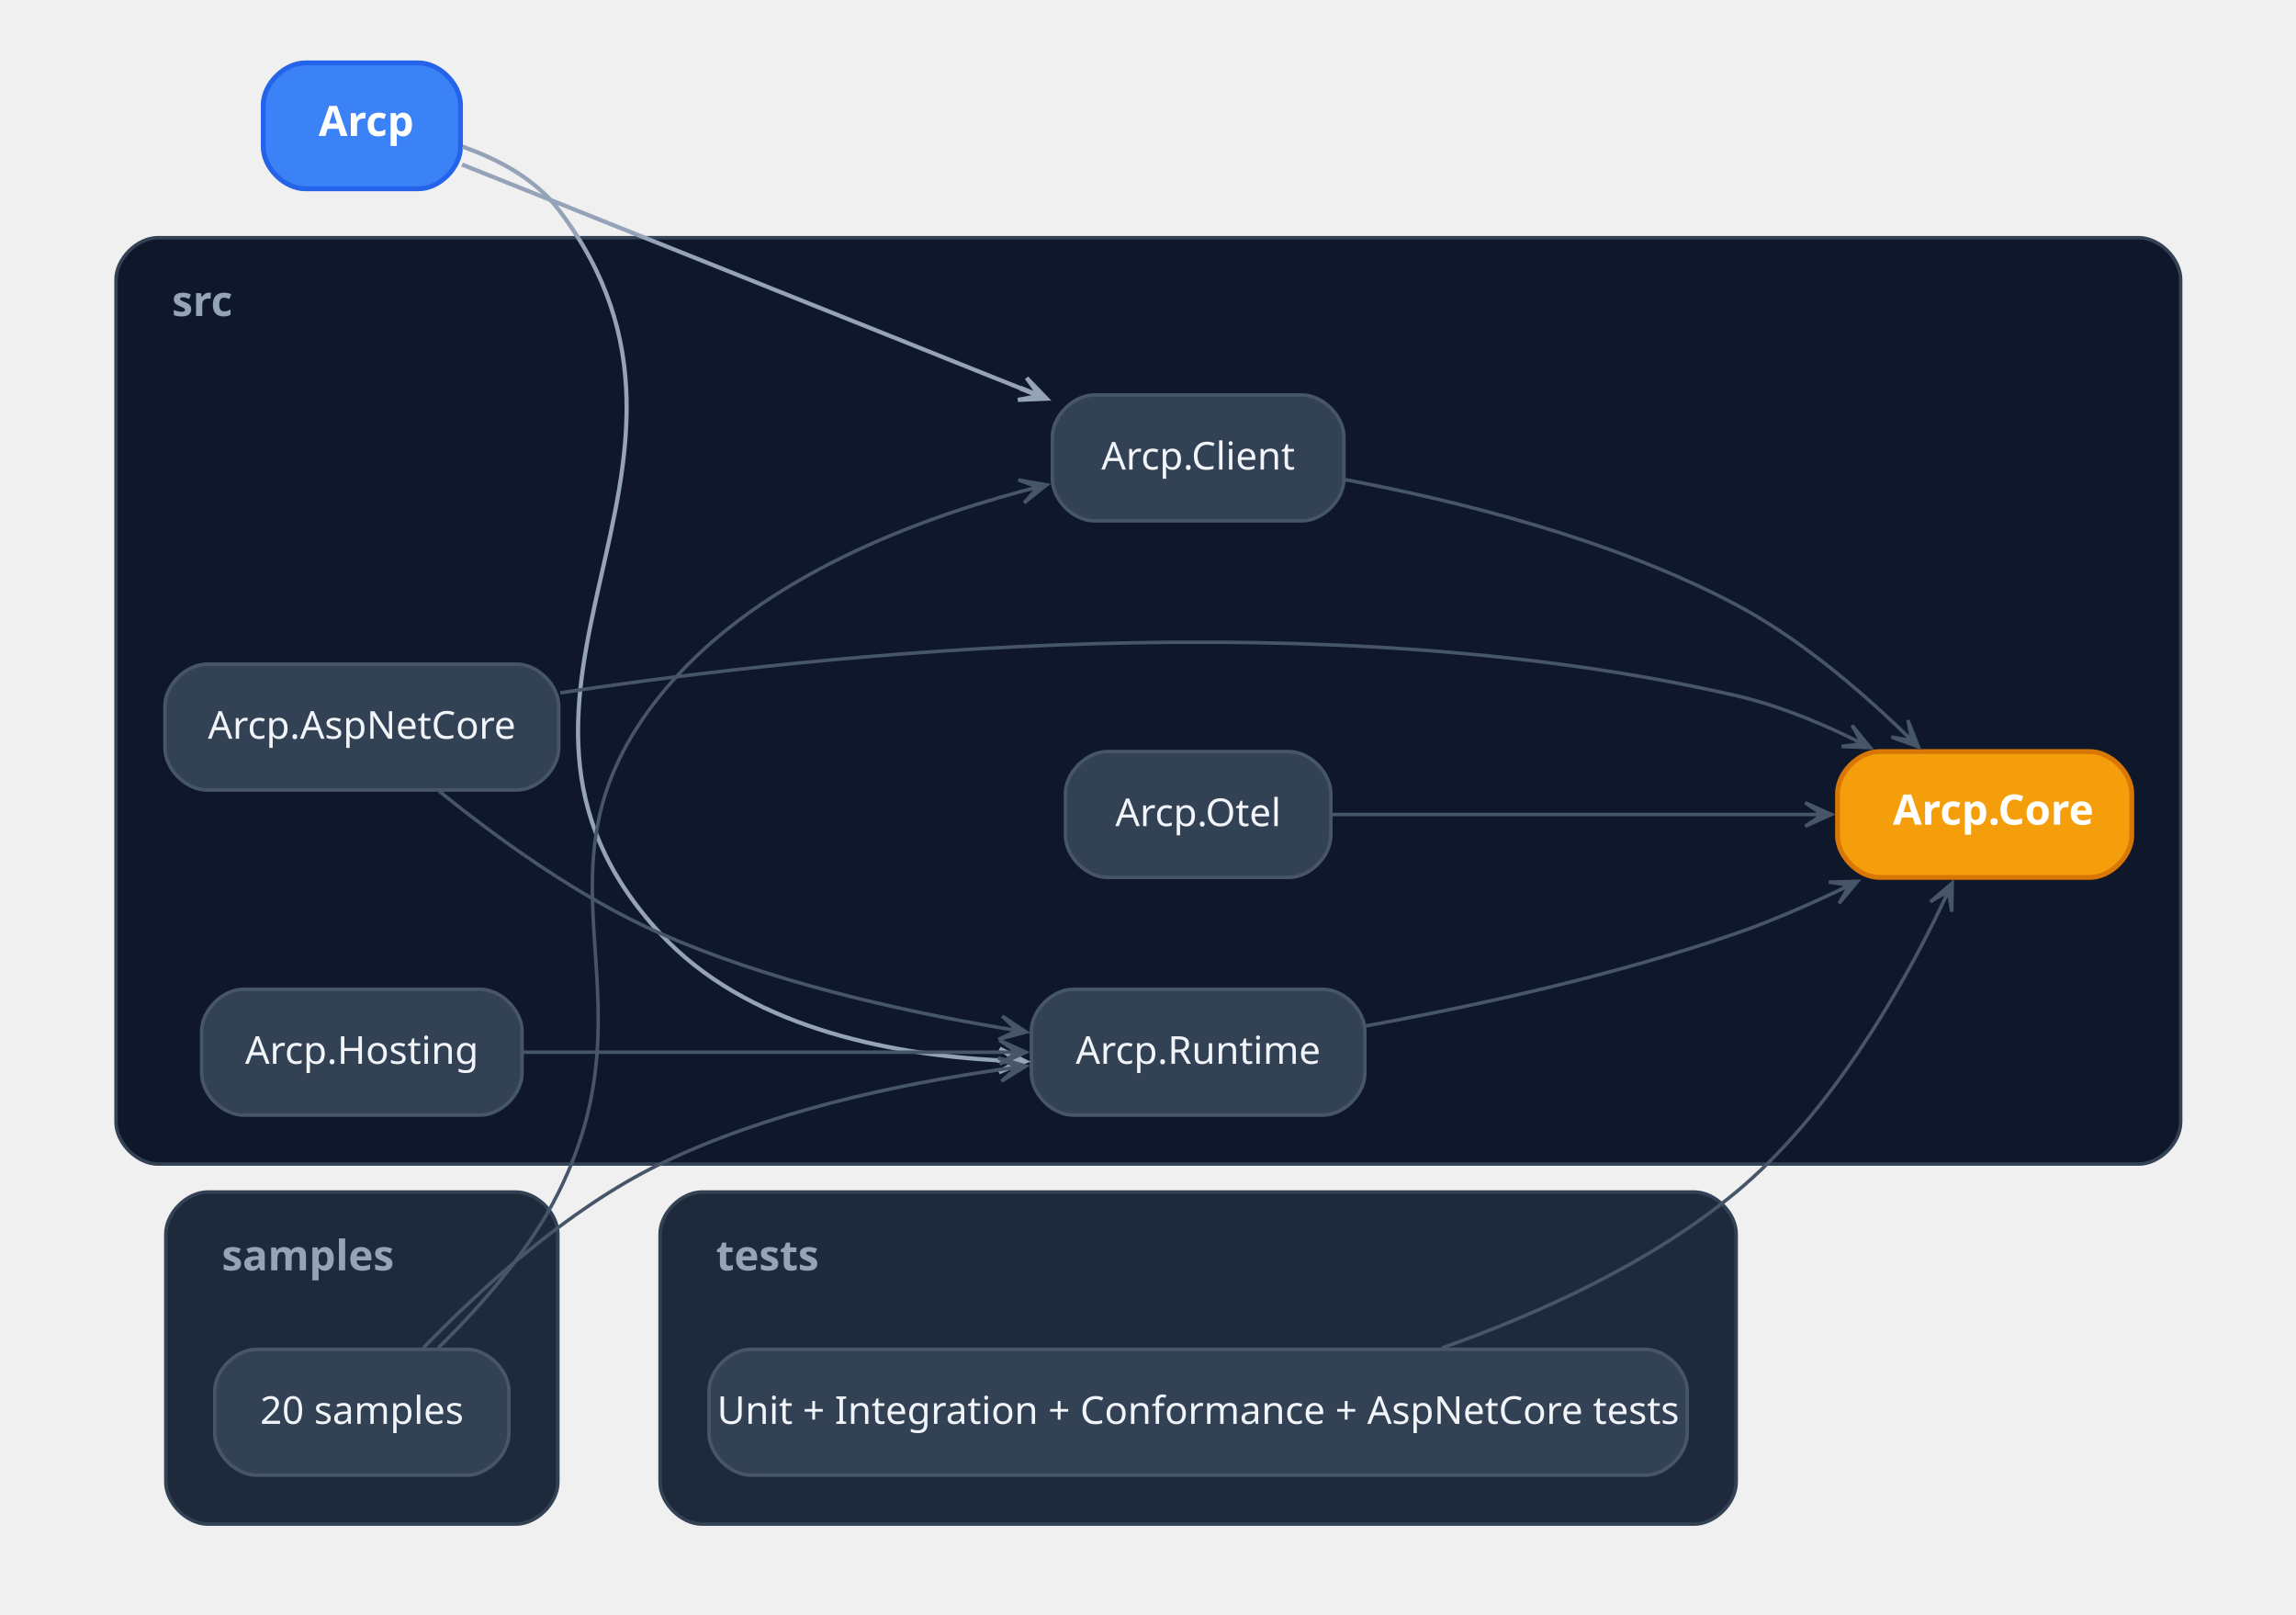
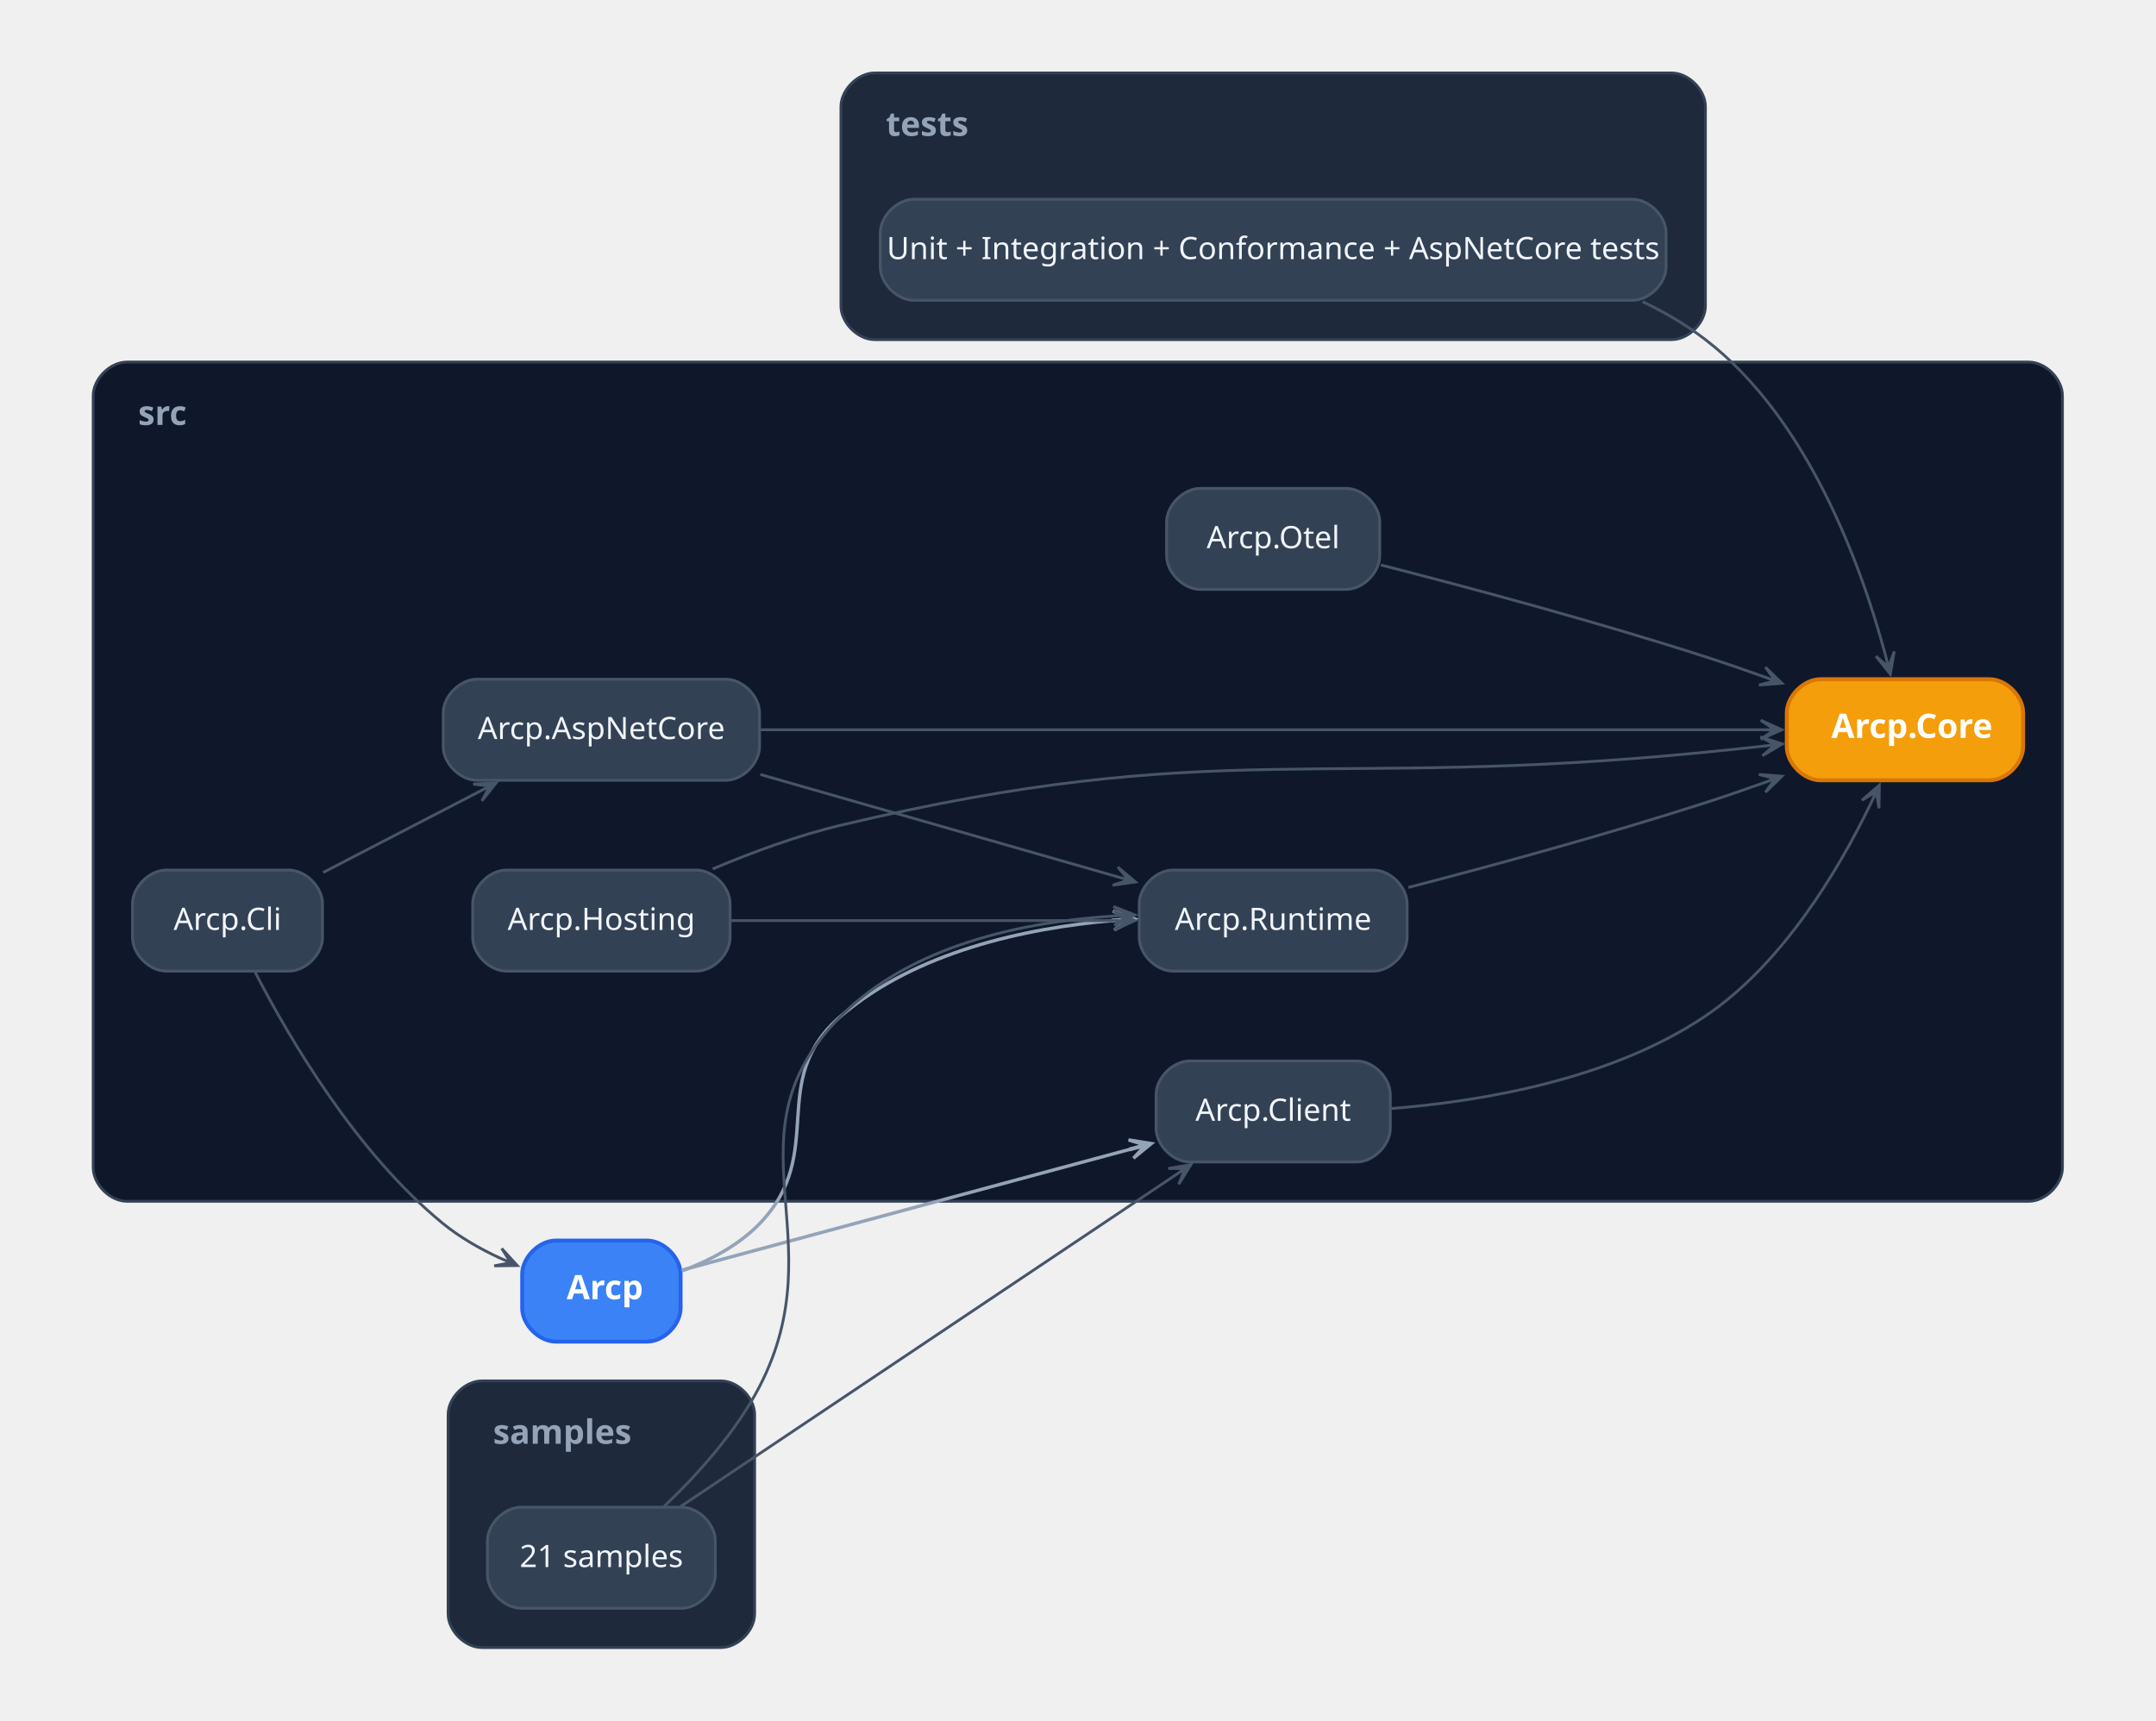
- <svg xmlns="http://www.w3.org/2000/svg" width="657pt" height="462pt" viewBox="0.00 0.00 657.00 462.00">
-   <g id="graph0" class="graph" transform="scale(1 1) rotate(0) translate(25.2 444)">
+ <svg xmlns="http://www.w3.org/2000/svg" width="768pt" height="613pt" viewBox="0.00 0.00 768.00 613.00">
+   <g id="graph0" class="graph" transform="scale(1 1) rotate(0) translate(25.2 595)">
    <g id="clust1" class="cluster">
-       <path fill="#0f172a" stroke="#334155" d="M20,-111C20,-111 586.79,-111 586.79,-111 592.79,-111 598.79,-117 598.79,-123 598.79,-123 598.79,-364 598.79,-364 598.79,-370 592.79,-376 586.79,-376 586.79,-376 20,-376 20,-376 14,-376 8,-370 8,-364 8,-364 8,-123 8,-123 8,-117 14,-111 20,-111" />
-       <text xml:space="preserve" text-anchor="start" x="24" y="-353.6" font-family="TT Commons Pro Trial" font-weight="bold" font-size="12.00" fill="#94a3b8">src</text>
+       <path fill="#0f172a" stroke="#334155" d="M20,-167C20,-167 697.47,-167 697.47,-167 703.47,-167 709.47,-173 709.47,-179 709.47,-179 709.47,-454 709.47,-454 709.47,-460 703.47,-466 697.47,-466 697.47,-466 20,-466 20,-466 14,-466 8,-460 8,-454 8,-454 8,-179 8,-179 8,-173 14,-167 20,-167" />
+       <text xml:space="preserve" text-anchor="start" x="24" y="-443.6" font-family="TT Commons Pro Trial" font-weight="bold" font-size="12.00" fill="#94a3b8">src</text>
    </g>
    <g id="clust2" class="cluster">
-       <path fill="#1e293b" stroke="#334155" d="M34.25,-8C34.25,-8 122.43,-8 122.43,-8 128.43,-8 134.43,-14 134.43,-20 134.43,-20 134.43,-91 134.43,-91 134.43,-97 128.43,-103 122.43,-103 122.43,-103 34.25,-103 34.25,-103 28.25,-103 22.25,-97 22.25,-91 22.25,-91 22.25,-20 22.25,-20 22.25,-14 28.25,-8 34.25,-8" />
-       <text xml:space="preserve" text-anchor="start" x="38.25" y="-80.6" font-family="TT Commons Pro Trial" font-weight="bold" font-size="12.00" fill="#94a3b8">samples</text>
+       <path fill="#1e293b" stroke="#334155" d="M146.43,-8C146.43,-8 231.61,-8 231.61,-8 237.61,-8 243.61,-14 243.61,-20 243.61,-20 243.61,-91 243.61,-91 243.61,-97 237.61,-103 231.61,-103 231.61,-103 146.43,-103 146.43,-103 140.43,-103 134.43,-97 134.43,-91 134.43,-91 134.43,-20 134.43,-20 134.43,-14 140.43,-8 146.43,-8" />
+       <text xml:space="preserve" text-anchor="start" x="150.43" y="-80.6" font-family="TT Commons Pro Trial" font-weight="bold" font-size="12.00" fill="#94a3b8">samples</text>
    </g>
    <g id="clust3" class="cluster">
-       <path fill="#1e293b" stroke="#334155" d="M175.68,-8C175.68,-8 459.61,-8 459.61,-8 465.61,-8 471.61,-14 471.61,-20 471.61,-20 471.61,-91 471.61,-91 471.61,-97 465.61,-103 459.61,-103 459.61,-103 175.68,-103 175.68,-103 169.68,-103 163.68,-97 163.68,-91 163.68,-91 163.68,-20 163.68,-20 163.68,-14 169.68,-8 175.68,-8" />
-       <text xml:space="preserve" text-anchor="start" x="179.68" y="-80.6" font-family="TT Commons Pro Trial" font-weight="bold" font-size="12.00" fill="#94a3b8">tests</text>
+       <path fill="#1e293b" stroke="#334155" d="M286.36,-474C286.36,-474 570.29,-474 570.29,-474 576.29,-474 582.29,-480 582.29,-486 582.29,-486 582.29,-557 582.29,-557 582.29,-563 576.29,-569 570.29,-569 570.29,-569 286.36,-569 286.36,-569 280.36,-569 274.36,-563 274.36,-557 274.36,-557 274.36,-486 274.36,-486 274.36,-480 280.36,-474 286.36,-474" />
+       <text xml:space="preserve" text-anchor="start" x="290.36" y="-546.6" font-family="TT Commons Pro Trial" font-weight="bold" font-size="12.00" fill="#94a3b8">tests</text>
    </g>
    <g id="node1" class="node">
-       <path fill="#3b82f6" stroke="#2563eb" stroke-width="1.4" d="M94.56,-426C94.56,-426 62.13,-426 62.13,-426 56.13,-426 50.13,-420 50.13,-414 50.13,-414 50.13,-402 50.13,-402 50.13,-396 56.13,-390 62.13,-390 62.13,-390 94.56,-390 94.56,-390 100.56,-390 106.56,-396 106.56,-402 106.56,-402 106.56,-414 106.56,-414 106.56,-420 100.56,-426 94.56,-426" />
-       <text xml:space="preserve" text-anchor="start" x="65.97" y="-405.1" font-family="TT Commons Pro Trial" font-weight="bold" font-size="12.00" fill="white">Arcp</text>
+       <path fill="#3b82f6" stroke="#2563eb" stroke-width="1.4" d="M205.24,-153C205.24,-153 172.81,-153 172.81,-153 166.81,-153 160.81,-147 160.81,-141 160.81,-141 160.81,-129 160.81,-129 160.81,-123 166.81,-117 172.81,-117 172.81,-117 205.24,-117 205.24,-117 211.24,-117 217.24,-123 217.24,-129 217.24,-129 217.24,-141 217.24,-141 217.24,-147 211.24,-153 205.24,-153" />
+       <text xml:space="preserve" text-anchor="start" x="176.65" y="-132.1" font-family="TT Commons Pro Trial" font-weight="bold" font-size="12.00" fill="white">Arcp</text>
    </g>
    <g id="node3" class="node">
-       <path fill="#334155" stroke="#475569" d="M347.36,-331C347.36,-331 287.93,-331 287.93,-331 281.93,-331 275.93,-325 275.93,-319 275.93,-319 275.93,-307 275.93,-307 275.93,-301 281.93,-295 287.93,-295 287.93,-295 347.36,-295 347.36,-295 353.36,-295 359.36,-301 359.36,-307 359.36,-307 359.36,-319 359.36,-319 359.36,-325 353.36,-331 347.36,-331" />
-       <text xml:space="preserve" text-anchor="middle" x="317.65" y="-309.68" font-family="TT Commons Pro Trial" font-size="11.00" fill="#f1f5f9">Arcp.Client</text>
+       <path fill="#334155" stroke="#475569" d="M458.04,-217C458.04,-217 398.61,-217 398.61,-217 392.61,-217 386.61,-211 386.61,-205 386.61,-205 386.61,-193 386.61,-193 386.61,-187 392.61,-181 398.61,-181 398.61,-181 458.04,-181 458.04,-181 464.04,-181 470.04,-187 470.04,-193 470.04,-193 470.04,-205 470.04,-205 470.04,-211 464.04,-217 458.04,-217" />
+       <text xml:space="preserve" text-anchor="middle" x="428.33" y="-195.68" font-family="TT Commons Pro Trial" font-size="11.00" fill="#f1f5f9">Arcp.Client</text>
    </g>
    <g id="edge1" class="edge">
-       <path fill="none" stroke="#94a3b8" stroke-width="1.2" d="M107.03,-396.92C146.32,-381.19 218.89,-352.14 267.46,-332.69" />
-       <polygon fill="#94a3b8" stroke="#94a3b8" stroke-width="1.2" points="274.29,-329.96 268.58,-335.88 272.2,-330.9 267.36,-332.84 267.32,-332.74 267.29,-332.65 272.13,-330.71 266.07,-329.61 274.29,-329.96" />
+       <path fill="none" stroke="#94a3b8" stroke-width="1.2" d="M217.71,-142.47C256.92,-153.04 329.27,-172.55 377.84,-185.66" />
+       <polygon fill="#94a3b8" stroke="#94a3b8" stroke-width="1.2" points="384.91,-187.56 376.79,-188.87 382.68,-187.06 377.64,-185.71 377.67,-185.61 377.7,-185.51 382.73,-186.87 378.55,-182.35 384.91,-187.56" />
    </g>
    <g id="node4" class="node">
-       <path fill="#334155" stroke="#475569" d="M353.36,-161C353.36,-161 281.93,-161 281.93,-161 275.93,-161 269.93,-155 269.93,-149 269.93,-149 269.93,-137 269.93,-137 269.93,-131 275.93,-125 281.93,-125 281.93,-125 353.36,-125 353.36,-125 359.36,-125 365.36,-131 365.36,-137 365.36,-137 365.36,-149 365.36,-149 365.36,-155 359.36,-161 353.36,-161" />
-       <text xml:space="preserve" text-anchor="middle" x="317.65" y="-139.68" font-family="TT Commons Pro Trial" font-size="11.00" fill="#f1f5f9">Arcp.Runtime</text>
+       <path fill="#334155" stroke="#475569" d="M464.04,-285C464.04,-285 392.61,-285 392.61,-285 386.61,-285 380.61,-279 380.61,-273 380.61,-273 380.61,-261 380.61,-261 380.61,-255 386.61,-249 392.61,-249 392.61,-249 464.04,-249 464.04,-249 470.04,-249 476.04,-255 476.04,-261 476.04,-261 476.04,-273 476.04,-273 476.04,-279 470.04,-285 464.04,-285" />
+       <text xml:space="preserve" text-anchor="middle" x="428.33" y="-263.68" font-family="TT Commons Pro Trial" font-size="11.00" fill="#f1f5f9">Arcp.Runtime</text>
    </g>
    <g id="edge2" class="edge">
-       <path fill="none" stroke="#94a3b8" stroke-width="1.2" d="M107.15,-402.04C117.32,-398.47 127.96,-392.83 134.68,-384 190.93,-310.07 100.65,-245.25 163.68,-177 188.08,-150.58 228.06,-142.38 261.03,-140.63" />
-       <polygon fill="#94a3b8" stroke="#94a3b8" stroke-width="1.2" points="268.23,-140.36 260.86,-144.01 265.95,-140.54 260.74,-140.74 260.73,-140.64 260.73,-140.54 265.94,-140.34 260.61,-137.27 268.23,-140.36" />
+       <path fill="none" stroke="#94a3b8" stroke-width="1.2" d="M217.67,-142.15C227.45,-145.84 237.87,-151.24 245.36,-159 269.89,-184.42 247.53,-210.03 274.36,-233 301.09,-255.88 339.86,-264.32 371.67,-267.07" />
+       <polygon fill="#94a3b8" stroke="#94a3b8" stroke-width="1.2" points="378.99,-267.6 371.27,-270.43 376.7,-267.53 371.5,-267.16 371.51,-267.06 371.52,-266.96 376.71,-267.33 371.75,-263.69 378.99,-267.6" />
    </g>
    <g id="node2" class="node">
-       <path fill="#f59e0b" stroke="#d97706" stroke-width="1.4" d="M572.79,-229C572.79,-229 512.61,-229 512.61,-229 506.61,-229 500.61,-223 500.61,-217 500.61,-217 500.61,-205 500.61,-205 500.61,-199 506.61,-193 512.61,-193 512.61,-193 572.79,-193 572.79,-193 578.79,-193 584.79,-199 584.79,-205 584.79,-205 584.79,-217 584.79,-217 584.79,-223 578.79,-229 572.79,-229" />
-       <text xml:space="preserve" text-anchor="start" x="516.45" y="-208.1" font-family="TT Commons Pro Trial" font-weight="bold" font-size="12.00" fill="white">Arcp.Core</text>
+       <path fill="#f59e0b" stroke="#d97706" stroke-width="1.4" d="M683.47,-353C683.47,-353 623.29,-353 623.29,-353 617.29,-353 611.29,-347 611.29,-341 611.29,-341 611.29,-329 611.29,-329 611.29,-323 617.29,-317 623.29,-317 623.29,-317 683.47,-317 683.47,-317 689.47,-317 695.47,-323 695.47,-329 695.47,-329 695.47,-341 695.47,-341 695.47,-347 689.47,-353 683.47,-353" />
+       <text xml:space="preserve" text-anchor="start" x="627.13" y="-332.1" font-family="TT Commons Pro Trial" font-weight="bold" font-size="12.00" fill="white">Arcp.Core</text>
    </g>
    <g id="edge3" class="edge">
-       <path fill="none" stroke="#475569" d="M359.76,-306.78C391.64,-300.79 436.22,-289.79 471.61,-271 489,-261.77 505.84,-247.58 518.66,-235.31" />
-       <polygon fill="#475569" stroke="#475569" points="523.74,-230.33 520.75,-237.99 521.94,-232.1 518.39,-235.58 518.39,-235.58 518.39,-235.58 521.94,-232.1 516.02,-233.17 523.74,-230.33" />
+       <path fill="none" stroke="#475569" d="M470.21,-200.02C503.01,-202.63 548.92,-210.47 582.29,-233 609.85,-251.6 629.7,-284.99 641.09,-308.49" />
+       <polygon fill="#475569" stroke="#475569" points="644.25,-315.24 638.02,-309.88 643.18,-312.95 641.08,-308.45 641.08,-308.45 641.08,-308.45 643.18,-312.95 644.13,-307.02 644.25,-315.24" />
    </g>
    <g id="edge4" class="edge">
-       <path fill="none" stroke="#475569" d="M365.62,-150.51C396.29,-156.12 436.93,-164.92 471.61,-177 480.9,-180.23 490.56,-184.37 499.64,-188.64" />
-       <polygon fill="#475569" stroke="#475569" points="506.35,-191.88 498.12,-191.66 504.07,-190.78 499.59,-188.62 499.59,-188.62 499.59,-188.62 504.07,-190.78 501.06,-185.58 506.35,-191.88" />
+       <path fill="none" stroke="#475569" d="M476.5,-278.82C506.9,-286.71 547.16,-297.69 582.29,-309 588.95,-311.14 595.91,-313.54 602.75,-315.98" />
+       <polygon fill="#475569" stroke="#475569" points="609.56,-318.45 601.36,-319.07 607.18,-317.59 602.51,-315.89 602.51,-315.89 602.51,-315.89 607.18,-317.59 603.66,-312.72 609.56,-318.45" />
    </g>
    <g id="node5" class="node">
-       <path fill="#334155" stroke="#475569" d="M122.68,-254C122.68,-254 34,-254 34,-254 28,-254 22,-248 22,-242 22,-242 22,-230 22,-230 22,-224 28,-218 34,-218 34,-218 122.68,-218 122.68,-218 128.68,-218 134.68,-224 134.68,-230 134.68,-230 134.68,-242 134.68,-242 134.68,-248 128.68,-254 122.68,-254" />
-       <text xml:space="preserve" text-anchor="middle" x="78.34" y="-232.68" font-family="TT Commons Pro Trial" font-size="11.00" fill="#f1f5f9">Arcp.AspNetCore</text>
+       <path fill="#334155" stroke="#475569" d="M233.36,-353C233.36,-353 144.68,-353 144.68,-353 138.68,-353 132.68,-347 132.68,-341 132.68,-341 132.68,-329 132.68,-329 132.68,-323 138.68,-317 144.68,-317 144.68,-317 233.36,-317 233.36,-317 239.36,-317 245.36,-323 245.36,-329 245.36,-329 245.36,-341 245.36,-341 245.36,-347 239.36,-353 233.36,-353" />
+       <text xml:space="preserve" text-anchor="middle" x="189.02" y="-331.68" font-family="TT Commons Pro Trial" font-size="11.00" fill="#f1f5f9">Arcp.AspNetCore</text>
    </g>
    <g id="edge6" class="edge">
-       <path fill="none" stroke="#475569" d="M135.11,-245.8C211.96,-257.4 354.26,-271.96 471.61,-245 482.32,-242.54 493.3,-238.21 503.29,-233.46" />
-       <polygon fill="#475569" stroke="#475569" points="509.98,-230.12 504.77,-236.49 507.71,-231.25 503.27,-233.47 503.27,-233.47 503.27,-233.47 507.71,-231.25 501.76,-230.45 509.98,-230.12" />
+       <path fill="none" stroke="#475569" d="M245.79,-335C336.58,-335 514.95,-335 602.08,-335" />
+       <polygon fill="#475569" stroke="#475569" points="609.5,-335 602,-338.38 606.97,-335 602,-335 602,-335 602,-335 606.97,-335 602,-331.63 609.5,-335" />
    </g>
    <g id="edge5" class="edge">
-       <path fill="none" stroke="#475569" d="M100.46,-217.68C116.72,-204.5 140.29,-187.29 163.68,-177 194.5,-163.44 231.28,-155.04 261.05,-149.99" />
-       <polygon fill="#475569" stroke="#475569" points="268.44,-148.78 261.58,-153.32 265.94,-149.19 261.04,-149.99 261.04,-149.99 261.04,-149.99 265.94,-149.19 260.5,-146.66 268.44,-148.78" />
+       <path fill="none" stroke="#475569" d="M245.66,-319.06C283.9,-308.1 334.44,-293.62 372.5,-282.71" />
+       <polygon fill="#475569" stroke="#475569" points="379.26,-280.77 372.98,-286.08 376.82,-281.47 372.05,-282.84 372.05,-282.84 372.05,-282.84 376.82,-281.47 371.12,-279.6 379.26,-280.77" />
    </g>
    <g id="node6" class="node">
-       <path fill="#334155" stroke="#475569" d="M343.61,-229C343.61,-229 291.68,-229 291.68,-229 285.68,-229 279.68,-223 279.68,-217 279.68,-217 279.68,-205 279.68,-205 279.68,-199 285.68,-193 291.68,-193 291.68,-193 343.61,-193 343.61,-193 349.61,-193 355.61,-199 355.61,-205 355.61,-205 355.61,-217 355.61,-217 355.61,-223 349.61,-229 343.61,-229" />
-       <text xml:space="preserve" text-anchor="middle" x="317.65" y="-207.68" font-family="TT Commons Pro Trial" font-size="11.00" fill="#f1f5f9">Arcp.Otel</text>
+       <path fill="#334155" stroke="#475569" d="M454.29,-421C454.29,-421 402.36,-421 402.36,-421 396.36,-421 390.36,-415 390.36,-409 390.36,-409 390.36,-397 390.36,-397 390.36,-391 396.36,-385 402.36,-385 402.36,-385 454.29,-385 454.29,-385 460.29,-385 466.29,-391 466.29,-397 466.29,-397 466.29,-409 466.29,-409 466.29,-415 460.29,-421 454.29,-421" />
+       <text xml:space="preserve" text-anchor="middle" x="428.33" y="-399.68" font-family="TT Commons Pro Trial" font-size="11.00" fill="#f1f5f9">Arcp.Otel</text>
    </g>
    <g id="edge7" class="edge">
-       <path fill="none" stroke="#475569" d="M355.98,-211C393.15,-211 450.43,-211 491.55,-211" />
-       <polygon fill="#475569" stroke="#475569" points="498.85,-211 491.35,-214.38 496.32,-211 491.35,-211 491.35,-211 491.35,-211 496.32,-211 491.35,-207.63 498.85,-211" />
+       <path fill="none" stroke="#475569" d="M466.68,-393.71C497.82,-385.74 543.23,-373.58 582.29,-361 588.95,-358.86 595.91,-356.46 602.75,-354.02" />
+       <polygon fill="#475569" stroke="#475569" points="609.56,-351.55 603.66,-357.28 607.18,-352.41 602.51,-354.11 602.51,-354.11 602.51,-354.11 607.18,-352.41 601.36,-350.93 609.56,-351.55" />
    </g>
    <g id="node7" class="node">
-       <path fill="#334155" stroke="#475569" d="M112.18,-161C112.18,-161 44.5,-161 44.5,-161 38.5,-161 32.5,-155 32.5,-149 32.5,-149 32.5,-137 32.5,-137 32.5,-131 38.5,-125 44.5,-125 44.5,-125 112.18,-125 112.18,-125 118.18,-125 124.18,-131 124.18,-137 124.18,-137 124.18,-149 124.18,-149 124.18,-155 118.18,-161 112.18,-161" />
-       <text xml:space="preserve" text-anchor="middle" x="78.34" y="-139.68" font-family="TT Commons Pro Trial" font-size="11.00" fill="#f1f5f9">Arcp.Hosting</text>
+       <path fill="#334155" stroke="#475569" d="M222.86,-285C222.86,-285 155.18,-285 155.18,-285 149.18,-285 143.18,-279 143.18,-273 143.18,-273 143.18,-261 143.18,-261 143.18,-255 149.18,-249 155.18,-249 155.18,-249 222.86,-249 222.86,-249 228.86,-249 234.86,-255 234.86,-261 234.86,-261 234.86,-273 234.86,-273 234.86,-279 228.86,-285 222.86,-285" />
+       <text xml:space="preserve" text-anchor="middle" x="189.02" y="-263.68" font-family="TT Commons Pro Trial" font-size="11.00" fill="#f1f5f9">Arcp.Hosting</text>
+     </g>
+     <g id="edge9" class="edge">
+       <path fill="none" stroke="#475569" d="M228.7,-285.42C242.77,-291.36 259,-297.34 274.36,-301 407.97,-332.81 445.62,-313.43 582.29,-327 588.8,-327.65 595.65,-328.37 602.41,-329.11" />
+       <polygon fill="#475569" stroke="#475569" points="609.68,-329.93 601.85,-332.45 607.17,-329.64 602.23,-329.09 602.23,-329.09 602.23,-329.09 607.17,-329.64 602.6,-325.74 609.68,-329.93" />
    </g>
    <g id="edge8" class="edge">
-       <path fill="none" stroke="#475569" d="M124.53,-143C163.33,-143 219.39,-143 260.95,-143" />
-       <polygon fill="#475569" stroke="#475569" points="268.37,-143 260.87,-146.38 265.84,-143 260.87,-143 260.87,-143 260.87,-143 265.84,-143 260.87,-139.63 268.37,-143" />
+       <path fill="none" stroke="#475569" d="M235.21,-267C274.01,-267 330.07,-267 371.63,-267" />
+       <polygon fill="#475569" stroke="#475569" points="379.05,-267 371.55,-270.38 376.52,-267 371.55,-267 371.55,-267 371.55,-267 376.52,-267 371.55,-263.63 379.05,-267" />
    </g>
    <g id="node8" class="node">
-       <path fill="#334155" stroke="#475569" d="M108.43,-58C108.43,-58 48.25,-58 48.25,-58 42.25,-58 36.25,-52 36.25,-46 36.25,-46 36.25,-34 36.25,-34 36.25,-28 42.25,-22 48.25,-22 48.25,-22 108.43,-22 108.43,-22 114.43,-22 120.43,-28 120.43,-34 120.43,-34 120.43,-46 120.43,-46 120.43,-52 114.43,-58 108.43,-58" />
-       <text xml:space="preserve" text-anchor="middle" x="78.34" y="-36.67" font-family="TT Commons Pro Trial" font-size="11.00" fill="#f1f5f9">20 samples</text>
-     </g>
-     <g id="edge9" class="edge">
-       <path fill="none" stroke="#475569" d="M100.24,-58.44C112.12,-70.07 126.26,-86.05 134.68,-103 163.34,-160.69 123.33,-194.79 163.68,-245 189.38,-276.98 233.26,-294.37 267.45,-303.53" />
-       <polygon fill="#475569" stroke="#475569" points="274.29,-305.28 266.19,-306.7 271.83,-304.65 267.02,-303.43 267.02,-303.43 267.02,-303.43 271.83,-304.65 267.86,-300.16 274.29,-305.28" />
+       <path fill="#334155" stroke="#475569" d="M77.68,-285C77.68,-285 34,-285 34,-285 28,-285 22,-279 22,-273 22,-273 22,-261 22,-261 22,-255 28,-249 34,-249 34,-249 77.68,-249 77.68,-249 83.68,-249 89.68,-255 89.68,-261 89.68,-261 89.68,-273 89.68,-273 89.68,-279 83.68,-285 77.68,-285" />
+       <text xml:space="preserve" text-anchor="middle" x="55.84" y="-263.68" font-family="TT Commons Pro Trial" font-size="11.00" fill="#f1f5f9">Arcp.Cli</text>
    </g>
    <g id="edge10" class="edge">
-       <path fill="none" stroke="#475569" d="M95.91,-58.37C111.71,-74.73 137.01,-98.02 163.68,-111 194.12,-125.81 231.22,-133.79 261.26,-138.07" />
-       <polygon fill="#475569" stroke="#475569" points="268.33,-139.02 260.45,-141.37 265.82,-138.69 260.9,-138.02 260.9,-138.02 260.9,-138.02 265.82,-138.69 261.35,-134.68 268.33,-139.02" />
+       <path fill="none" stroke="#475569" d="M65.69,-248.61C77.85,-225.03 101.78,-184.19 132.68,-159 138.58,-154.19 145.59,-150.18 152.61,-146.89" />
+       <polygon fill="#475569" stroke="#475569" points="159.06,-144.1 153.52,-150.18 156.73,-145.11 152.17,-147.08 152.17,-147.08 152.17,-147.08 156.73,-145.11 150.83,-143.99 159.06,-144.1" />
+     </g>
+     <g id="edge11" class="edge">
+       <path fill="none" stroke="#475569" d="M89.94,-284.16C106.68,-292.83 127.19,-303.47 145.12,-312.76" />
+       <polygon fill="#475569" stroke="#475569" points="151.55,-316.09 143.34,-315.64 149.3,-314.93 144.89,-312.64 144.89,-312.64 144.89,-312.64 149.3,-314.93 146.44,-309.65 151.55,-316.09" />
    </g>
    <g id="node9" class="node">
-       <path fill="#334155" stroke="#475569" d="M445.61,-58C445.61,-58 189.68,-58 189.68,-58 183.68,-58 177.68,-52 177.68,-46 177.68,-46 177.68,-34 177.68,-34 177.68,-28 183.68,-22 189.68,-22 189.68,-22 445.61,-22 445.61,-22 451.61,-22 457.61,-28 457.61,-34 457.61,-34 457.61,-46 457.61,-46 457.61,-52 451.61,-58 445.61,-58" />
-       <text xml:space="preserve" text-anchor="middle" x="317.65" y="-36.67" font-family="TT Commons Pro Trial" font-size="11.00" fill="#f1f5f9">Unit + Integration + Conformance + AspNetCore tests</text>
+       <path fill="#334155" stroke="#475569" d="M217.61,-58C217.61,-58 160.43,-58 160.43,-58 154.43,-58 148.43,-52 148.43,-46 148.43,-46 148.43,-34 148.43,-34 148.43,-28 154.43,-22 160.43,-22 160.43,-22 217.61,-22 217.61,-22 223.61,-22 229.61,-28 229.61,-34 229.61,-34 229.61,-46 229.61,-46 229.61,-52 223.61,-58 217.61,-58" />
+       <text xml:space="preserve" text-anchor="middle" x="189.02" y="-36.67" font-family="TT Commons Pro Trial" font-size="11.00" fill="#f1f5f9">21 samples</text>
    </g>
-     <g id="edge11" class="edge">
-       <path fill="none" stroke="#475569" d="M387.44,-58.41C415.64,-68.35 447.3,-82.82 471.61,-103 498.49,-125.32 518.68,-160.65 530.33,-184.78" />
-       <polygon fill="#475569" stroke="#475569" points="533.43,-191.4 527.19,-186.04 532.35,-189.11 530.24,-184.61 530.24,-184.61 530.24,-184.61 532.35,-189.11 533.3,-183.18 533.43,-191.4" />
+     <g id="edge12" class="edge">
+       <path fill="none" stroke="#475569" d="M217.24,-58.24C260.67,-87.33 345.55,-144.21 393.05,-176.03" />
+       <polygon fill="#475569" stroke="#475569" points="399.04,-180.05 390.93,-178.68 396.94,-178.64 392.81,-175.88 392.81,-175.88 392.81,-175.88 396.94,-178.64 394.69,-173.07 399.04,-180.05" />
+     </g>
+     <g id="edge13" class="edge">
+       <path fill="none" stroke="#475569" d="M211.39,-58.3C223.13,-69.49 236.96,-84.74 245.36,-101 272.91,-154.37 231.94,-190.47 274.36,-233 299.58,-258.28 339.16,-266.58 371.73,-268.66" />
+       <polygon fill="#475569" stroke="#475569" points="379.07,-269.01 371.41,-272.02 376.54,-268.89 371.58,-268.65 371.58,-268.65 371.58,-268.65 376.54,-268.89 371.74,-265.28 379.07,-269.01" />
+     </g>
+     <g id="node10" class="node">
+       <path fill="#334155" stroke="#475569" d="M556.29,-524C556.29,-524 300.36,-524 300.36,-524 294.36,-524 288.36,-518 288.36,-512 288.36,-512 288.36,-500 288.36,-500 288.36,-494 294.36,-488 300.36,-488 300.36,-488 556.29,-488 556.29,-488 562.29,-488 568.29,-494 568.29,-500 568.29,-500 568.29,-512 568.29,-512 568.29,-518 562.29,-524 556.29,-524" />
+       <text xml:space="preserve" text-anchor="middle" x="428.33" y="-502.68" font-family="TT Commons Pro Trial" font-size="11.00" fill="#f1f5f9">Unit + Integration + Conformance + AspNetCore tests</text>
+     </g>
+     <g id="edge14" class="edge">
+       <path fill="none" stroke="#475569" d="M559.9,-487.52C567.85,-483.76 575.4,-479.29 582.29,-474 618.73,-446.01 637.68,-393.89 646.3,-362.04" />
+       <polygon fill="#475569" stroke="#475569" points="648.16,-354.81 649.56,-362.91 647.53,-357.26 646.29,-362.07 646.29,-362.07 646.29,-362.07 647.53,-357.26 643.03,-361.23 648.16,-354.81" />
    </g>
  </g>
</svg>
